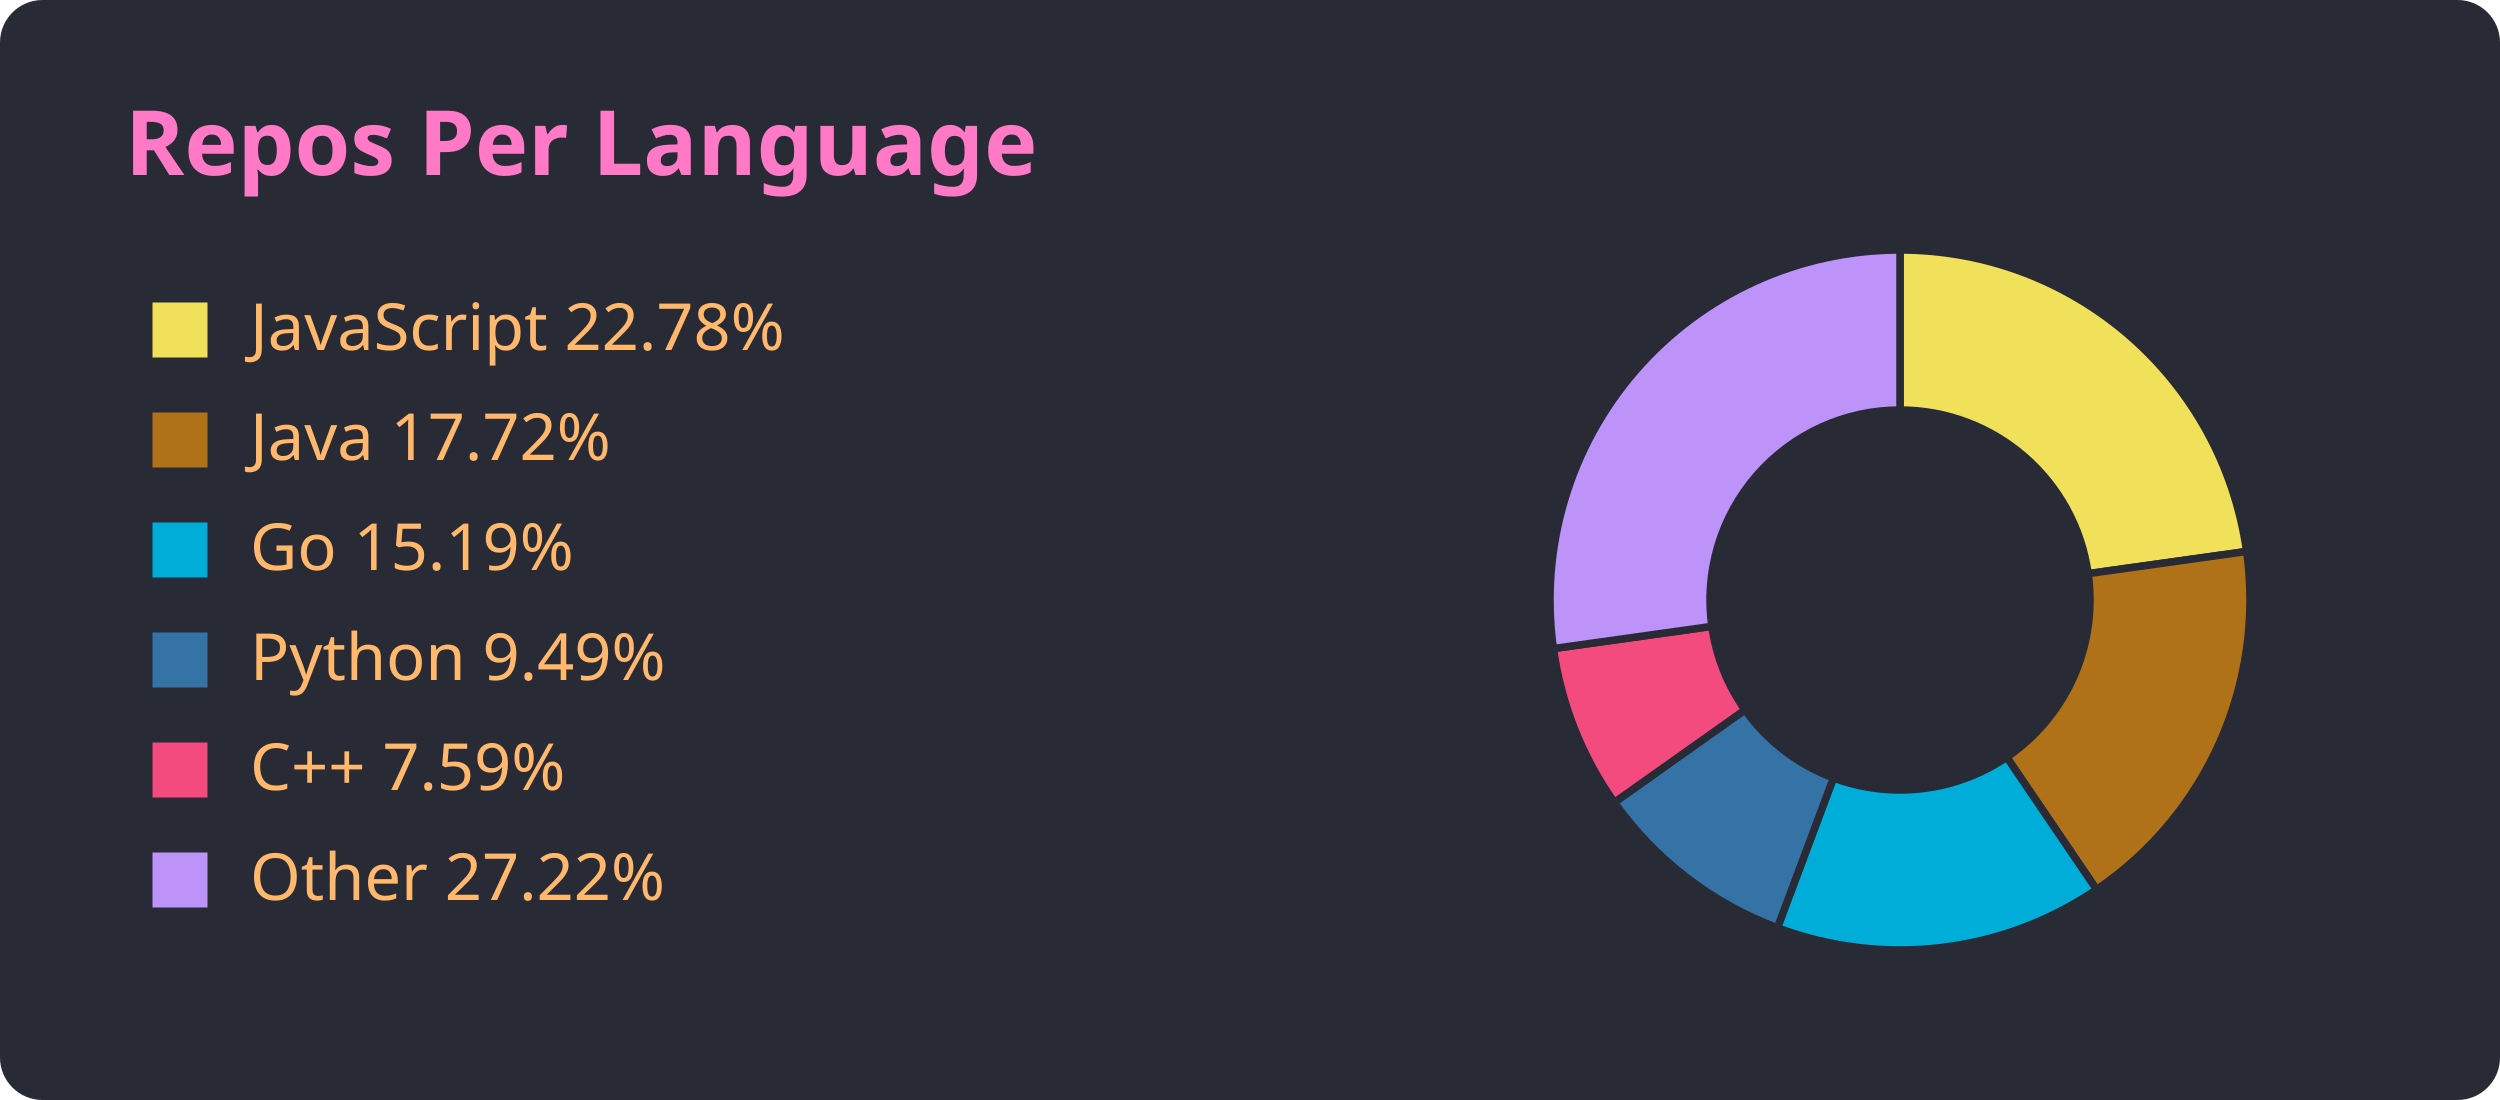
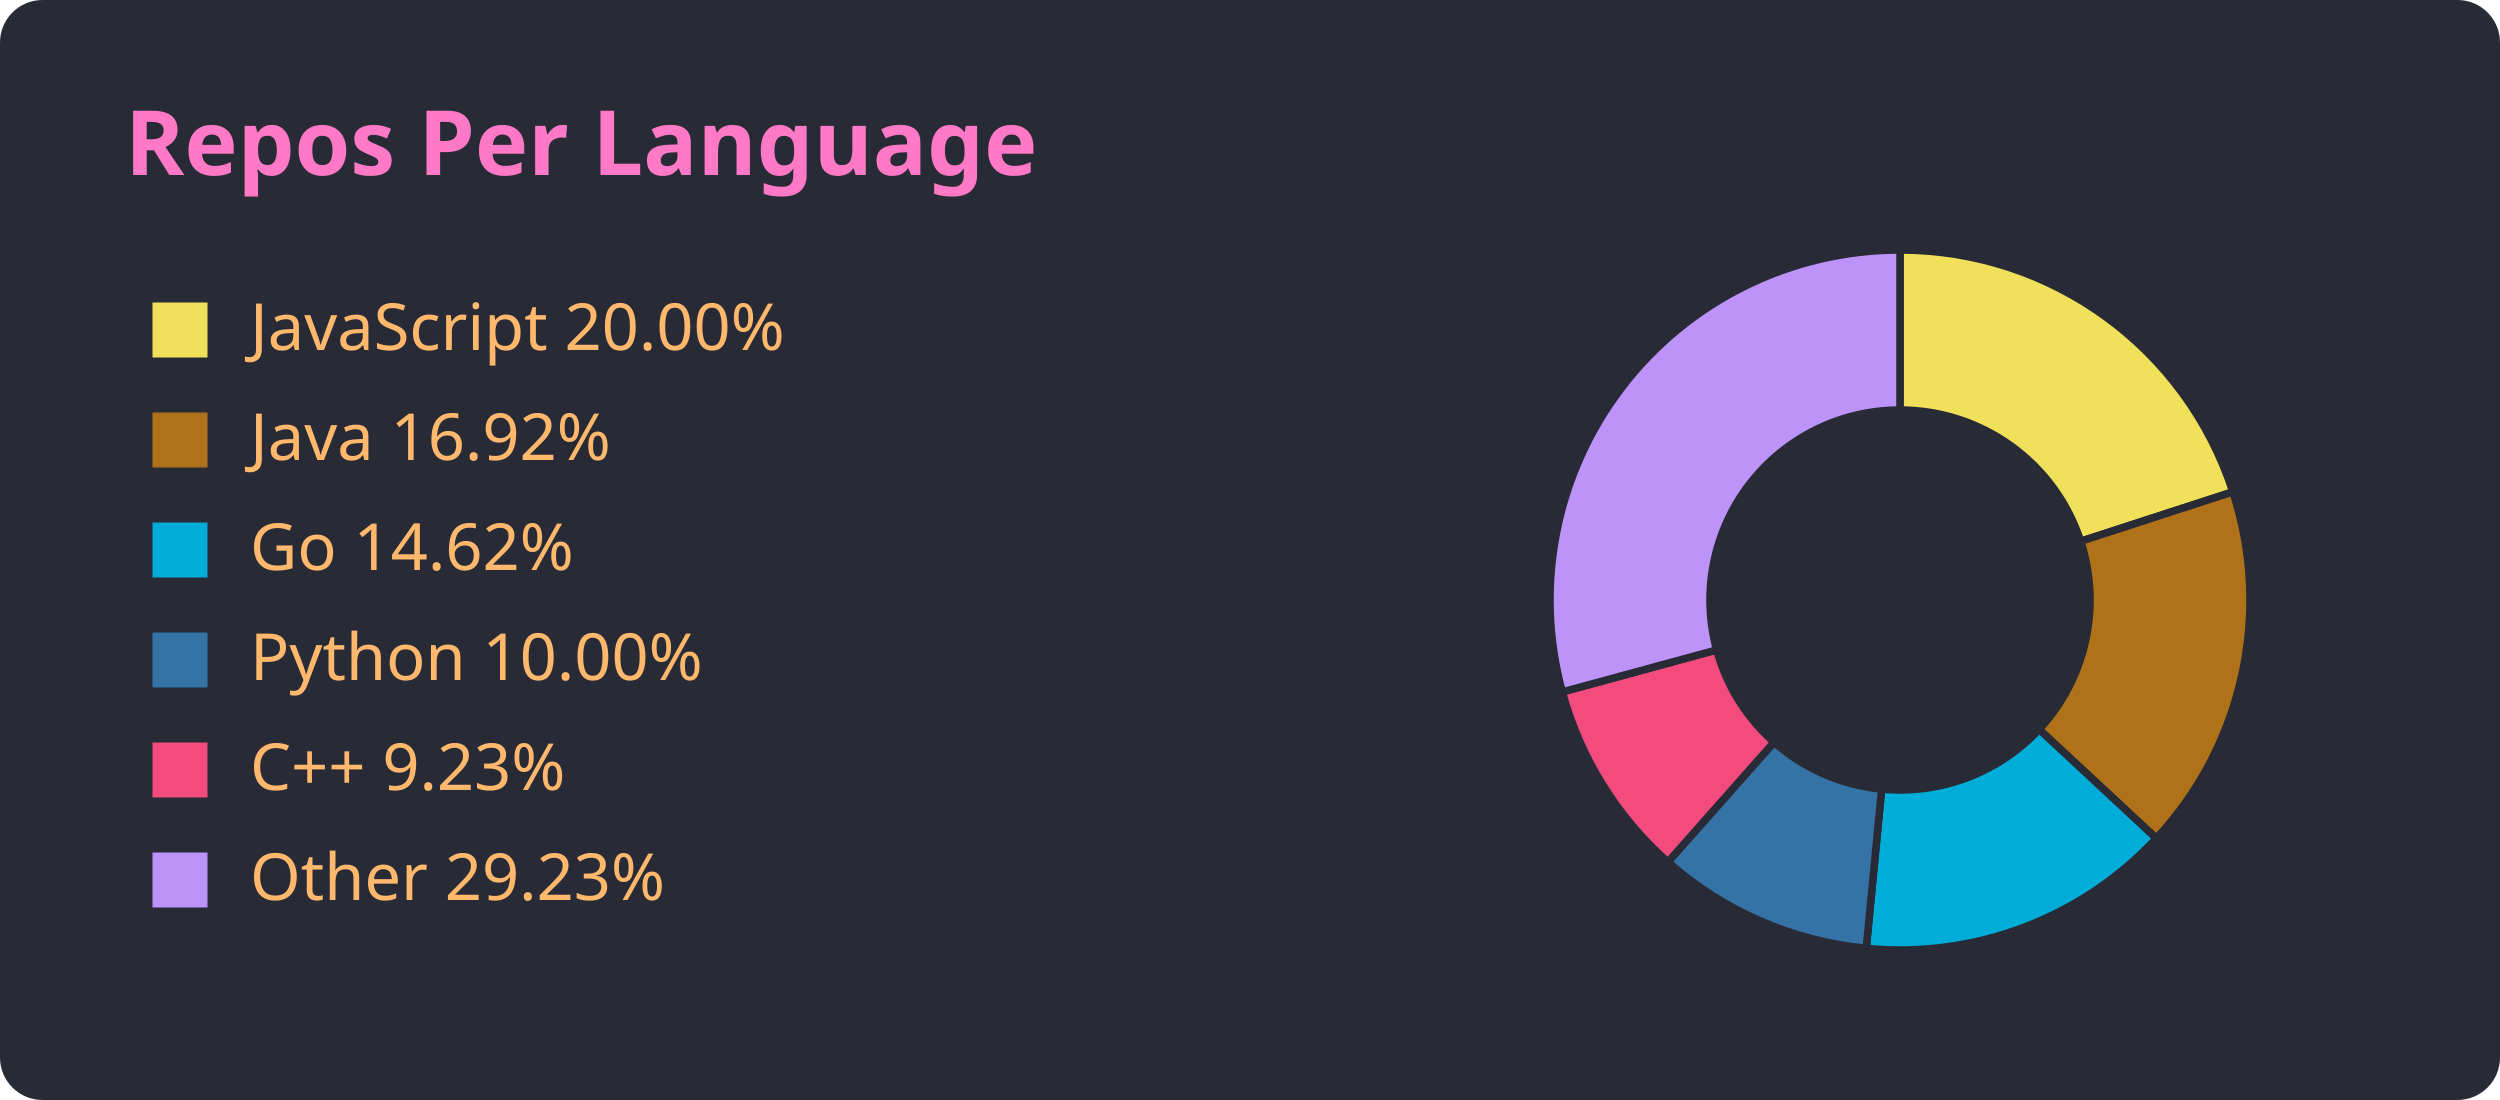
<svg xmlns="http://www.w3.org/2000/svg" width="500" height="220" viewBox="0 0 500 220" font-family="'Segoe UI', Ubuntu, Sans-Serif">
  <rect x="0.5" y="0.5" width="499" height="219" rx="8" fill="#282a36" stroke="#282a36" stroke-opacity="1.00" />
  <text x="25" y="35" font-size="18" font-weight="600" fill="#ff79c6">Repos Per Language</text>
  <rect x="30" y="60" width="12" height="12" fill="#f1e05a" stroke="#282a36" stroke-width="1" />
-   <text x="50" y="70" font-size="13" fill="#ffb86c">JavaScript 22.78%</text>
+   <text x="50" y="70" font-size="13" fill="#ffb86c">JavaScript 20.00%</text>
  <rect x="30" y="82" width="12" height="12" fill="#b07219" stroke="#282a36" stroke-width="1" />
-   <text x="50" y="92" font-size="13" fill="#ffb86c">Java 17.72%</text>
+   <text x="50" y="92" font-size="13" fill="#ffb86c">Java 16.92%</text>
  <rect x="30" y="104" width="12" height="12" fill="#00ADD8" stroke="#282a36" stroke-width="1" />
-   <text x="50" y="114" font-size="13" fill="#ffb86c">Go 15.19%</text>
+   <text x="50" y="114" font-size="13" fill="#ffb86c">Go 14.62%</text>
  <rect x="30" y="126" width="12" height="12" fill="#3572A5" stroke="#282a36" stroke-width="1" />
-   <text x="50" y="136" font-size="13" fill="#ffb86c">Python 9.49%</text>
+   <text x="50" y="136" font-size="13" fill="#ffb86c">Python 10.00%</text>
  <rect x="30" y="148" width="12" height="12" fill="#f34b7d" stroke="#282a36" stroke-width="1" />
-   <text x="50" y="158" font-size="13" fill="#ffb86c">C++ 7.59%</text>
+   <text x="50" y="158" font-size="13" fill="#ffb86c">C++ 9.23%</text>
  <rect x="30" y="170" width="12" height="12" fill="#bd93f9" stroke="#282a36" stroke-width="1" />
-   <text x="50" y="180" font-size="13" fill="#ffb86c">Other 27.22%</text>
-   <path d="M380.00,50.00 A70.00,70.00 0 0 1 449.32,110.29 L417.63,114.73 A38.00,38.00 0 0 0 380.00,82.00 Z" fill="#f1e05a" stroke="#282a36" stroke-width="1.5" />
-   <path d="M449.32,110.29 A70.00,70.00 0 0 1 419.32,177.91 L401.35,151.44 A38.00,38.00 0 0 0 417.63,114.73 Z" fill="#b07219" stroke="#282a36" stroke-width="1.5" />
-   <path d="M419.32,177.91 A70.00,70.00 0 0 1 355.48,185.56 L366.69,155.59 A38.00,38.00 0 0 0 401.35,151.44 Z" fill="#00ADD8" stroke="#282a36" stroke-width="1.5" />
-   <path d="M355.48,185.56 A70.00,70.00 0 0 1 322.88,160.47 L348.99,141.97 A38.00,38.00 0 0 0 366.69,155.59 Z" fill="#3572A5" stroke="#282a36" stroke-width="1.5" />
-   <path d="M322.88,160.47 A70.00,70.00 0 0 1 310.68,129.71 L342.37,125.27 A38.00,38.00 0 0 0 348.99,141.97 Z" fill="#f34b7d" stroke="#282a36" stroke-width="1.5" />
-   <path d="M310.68,129.71 A70.00,70.00 0 0 1 380.00,50.00 L380.00,82.00 A38.00,38.00 0 0 0 342.37,125.27 Z" fill="#bd93f9" stroke="#282a36" stroke-width="1.5" />
+   <text x="50" y="180" font-size="13" fill="#ffb86c">Other 29.23%</text>
+   <path d="M380.00,50.00 A70.00,70.00 0 0 1 446.57,98.37 L416.14,108.26 A38.00,38.00 0 0 0 380.00,82.00 Z" fill="#f1e05a" stroke="#282a36" stroke-width="1.5" />
+   <path d="M446.57,98.37 A70.00,70.00 0 0 1 431.26,167.67 L407.83,145.88 A38.00,38.00 0 0 0 416.14,108.26 Z" fill="#b07219" stroke="#282a36" stroke-width="1.5" />
+   <path d="M431.26,167.67 A70.00,70.00 0 0 1 373.24,189.67 L376.33,157.82 A38.00,38.00 0 0 0 407.83,145.88 Z" fill="#00ADD8" stroke="#282a36" stroke-width="1.5" />
+   <path d="M373.24,189.67 A70.00,70.00 0 0 1 333.58,172.40 L354.80,148.44 A38.00,38.00 0 0 0 376.33,157.82 Z" fill="#3572A5" stroke="#282a36" stroke-width="1.5" />
+   <path d="M333.58,172.40 A70.00,70.00 0 0 1 312.46,138.39 L343.33,129.98 A38.00,38.00 0 0 0 354.80,148.44 Z" fill="#f34b7d" stroke="#282a36" stroke-width="1.5" />
+   <path d="M312.46,138.39 A70.00,70.00 0 0 1 380.00,50.00 L380.00,82.00 A38.00,38.00 0 0 0 343.33,129.98 Z" fill="#bd93f9" stroke="#282a36" stroke-width="1.5" />
</svg>
